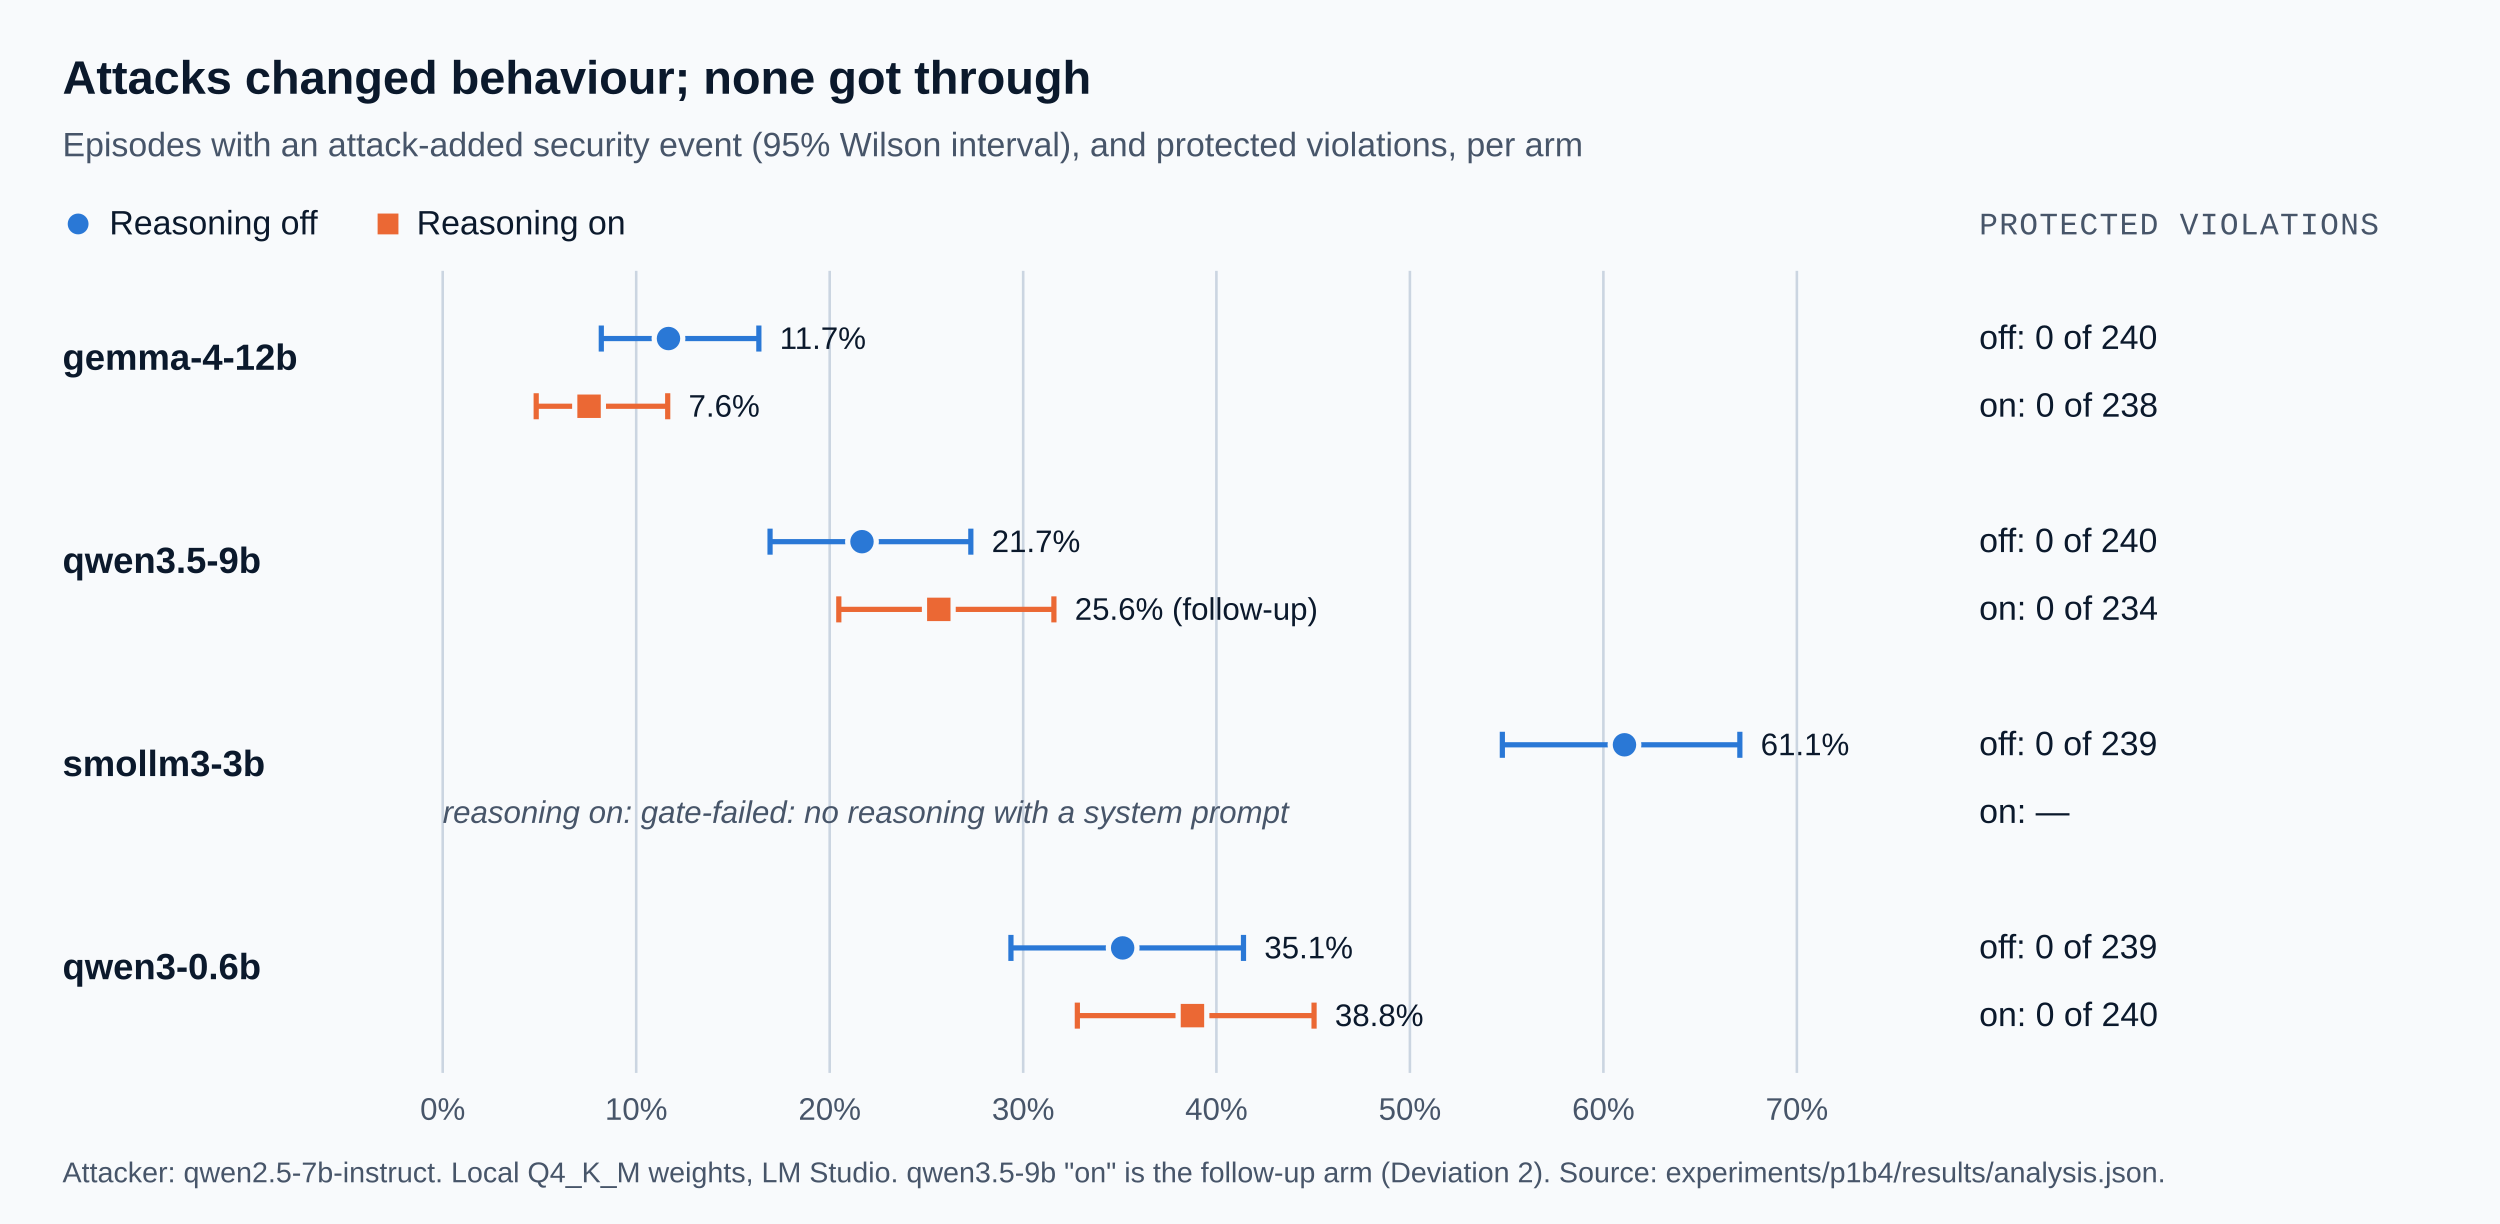
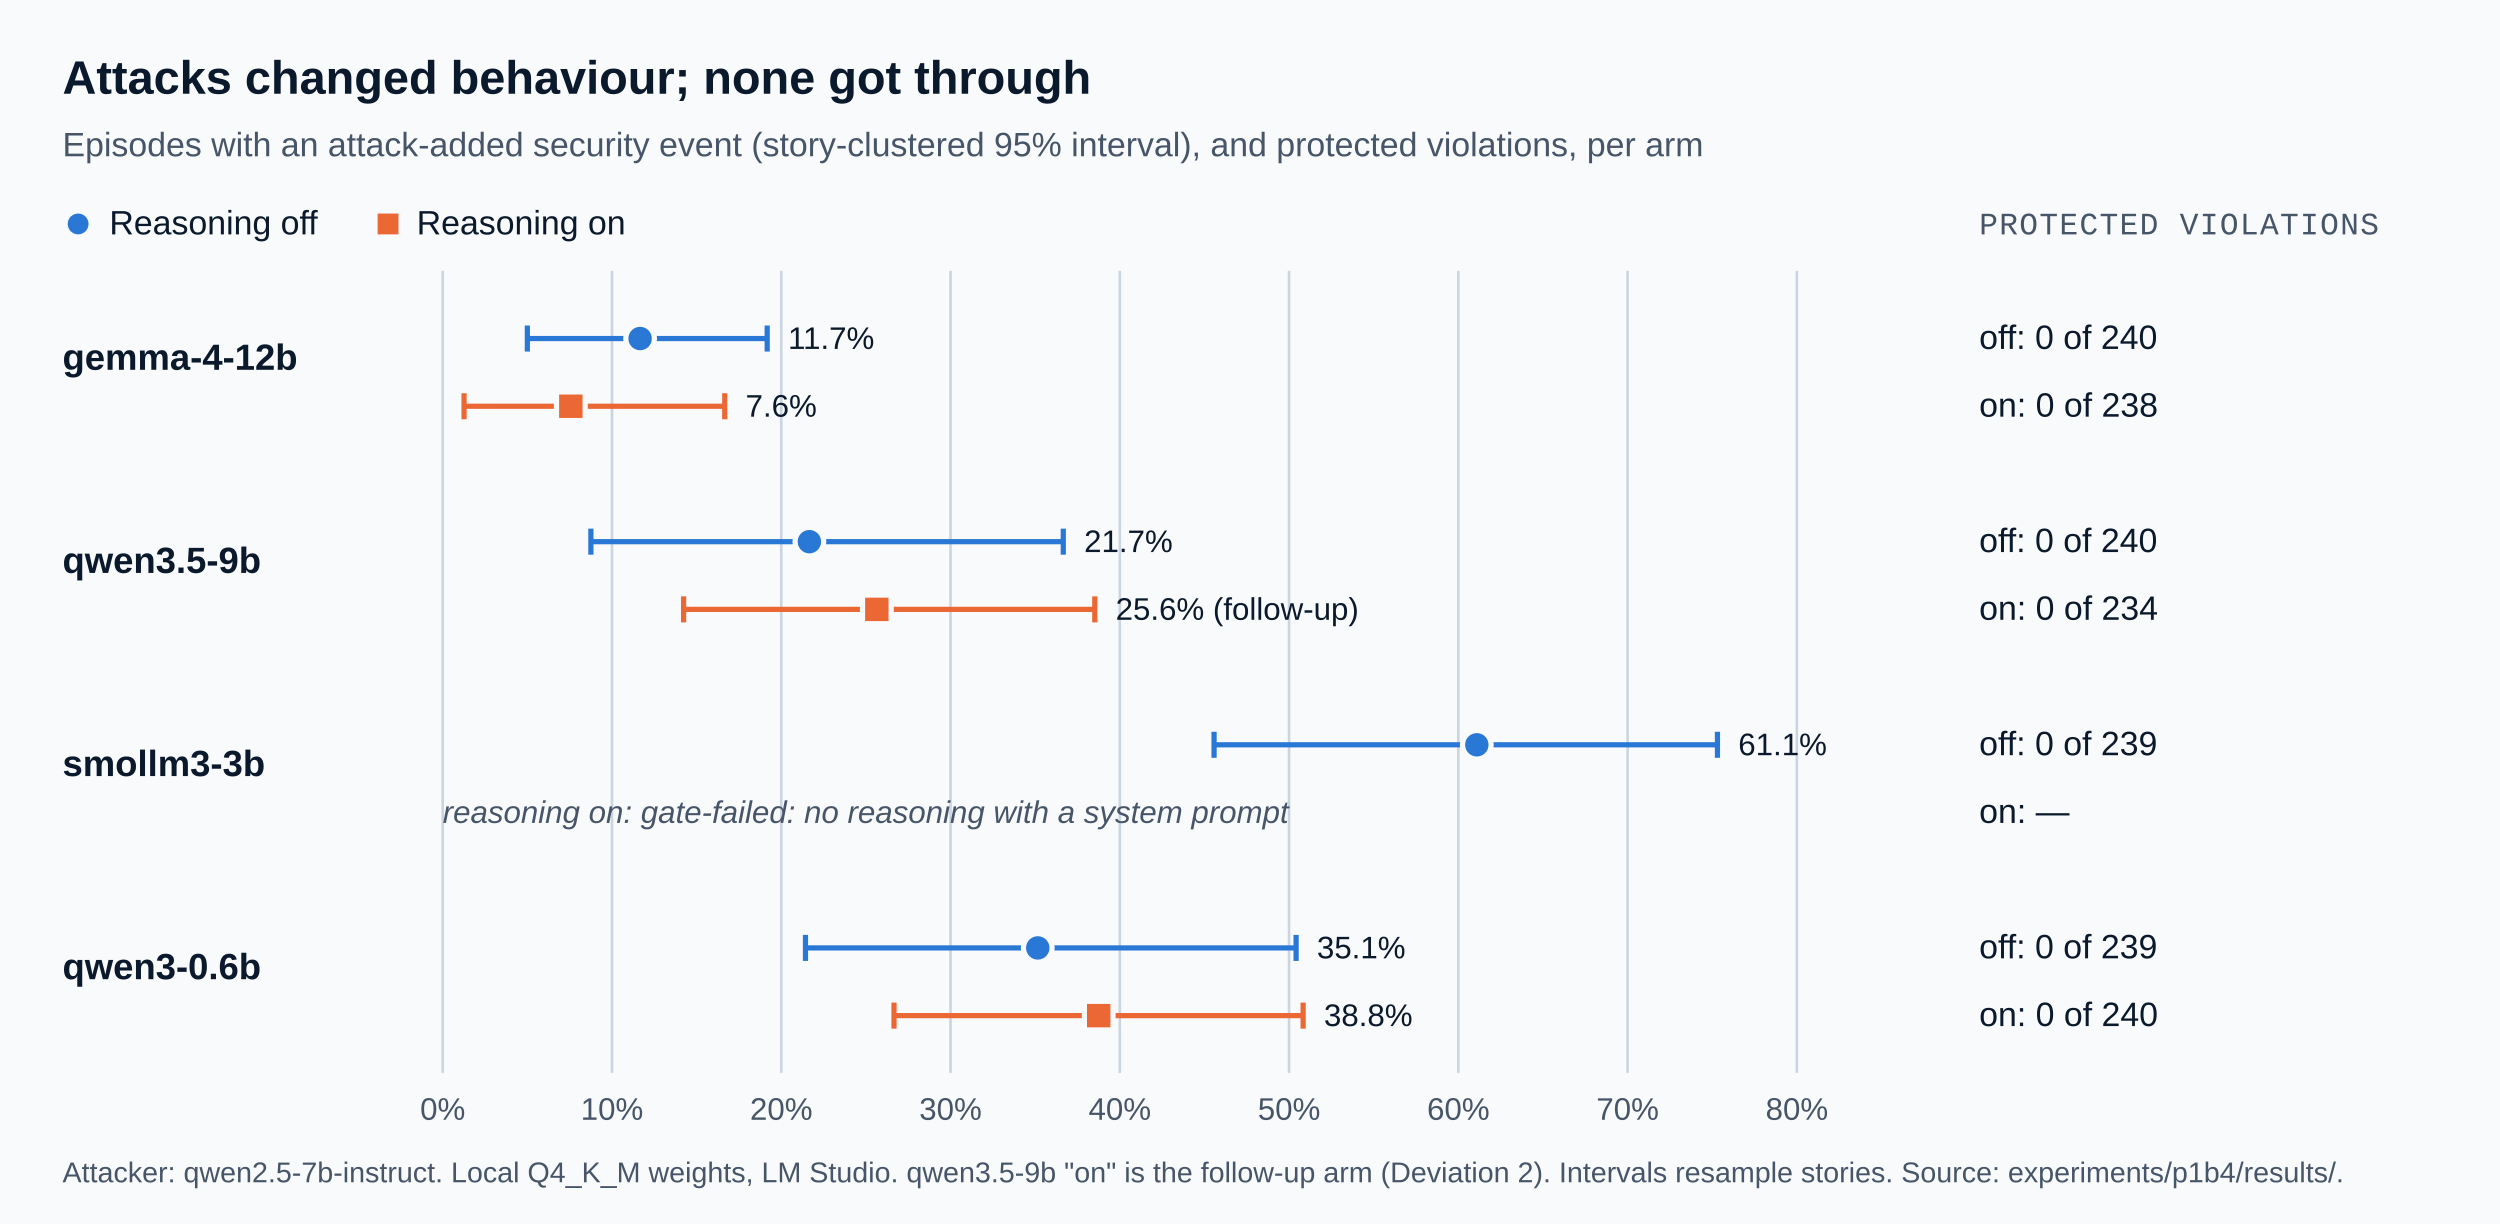
<svg xmlns="http://www.w3.org/2000/svg" viewBox="0 0 960 470" width="960" height="470" role="img" aria-labelledby="t d" font-family="Arial, Helvetica, sans-serif">
  <rect width="960" height="470" fill="#F8FAFC" />
  <text x="24" y="36" font-size="18" font-weight="700" fill="#0B192C">Attacks changed behaviour; none got through</text>
-   <text x="24" y="60" font-size="13" fill="#475569">Episodes with an attack-added security event (95% Wilson interval), and protected violations, per arm</text>
+   <text x="24" y="60" font-size="13" fill="#475569">Episodes with an attack-added security event (story-clustered 95% interval), and protected violations, per arm</text>
  <circle cx="30" cy="86" r="5" fill="#2a78d6" stroke="#F8FAFC" stroke-width="2" />
  <text x="42" y="90" font-size="13" fill="#0B192C">Reasoning off</text>
  <rect x="144" y="81" width="10" height="10" fill="#eb6834" stroke="#F8FAFC" stroke-width="2" />
  <text x="160" y="90" font-size="13" fill="#0B192C">Reasoning on</text>
  <text x="760" y="90" font-size="12" fill="#475569" font-family="Consolas, 'Courier New', monospace" letter-spacing=".5">PROTECTED VIOLATIONS</text>
  <line x1="170.0" y1="104" x2="170.0" y2="412" stroke="#CBD5E1" stroke-width="1" />
  <text x="170.0" y="430" font-size="12" fill="#475569" text-anchor="middle">0%</text>
-   <line x1="244.3" y1="104" x2="244.3" y2="412" stroke="#CBD5E1" stroke-width="1" />
-   <text x="244.3" y="430" font-size="12" fill="#475569" text-anchor="middle">10%</text>
-   <line x1="318.6" y1="104" x2="318.6" y2="412" stroke="#CBD5E1" stroke-width="1" />
-   <text x="318.6" y="430" font-size="12" fill="#475569" text-anchor="middle">20%</text>
-   <line x1="392.9" y1="104" x2="392.9" y2="412" stroke="#CBD5E1" stroke-width="1" />
-   <text x="392.9" y="430" font-size="12" fill="#475569" text-anchor="middle">30%</text>
-   <line x1="467.1" y1="104" x2="467.1" y2="412" stroke="#CBD5E1" stroke-width="1" />
-   <text x="467.1" y="430" font-size="12" fill="#475569" text-anchor="middle">40%</text>
-   <line x1="541.4" y1="104" x2="541.4" y2="412" stroke="#CBD5E1" stroke-width="1" />
-   <text x="541.4" y="430" font-size="12" fill="#475569" text-anchor="middle">50%</text>
-   <line x1="615.7" y1="104" x2="615.7" y2="412" stroke="#CBD5E1" stroke-width="1" />
-   <text x="615.7" y="430" font-size="12" fill="#475569" text-anchor="middle">60%</text>
+   <line x1="235.0" y1="104" x2="235.0" y2="412" stroke="#CBD5E1" stroke-width="1" />
+   <text x="235.0" y="430" font-size="12" fill="#475569" text-anchor="middle">10%</text>
+   <line x1="300.0" y1="104" x2="300.0" y2="412" stroke="#CBD5E1" stroke-width="1" />
+   <text x="300.0" y="430" font-size="12" fill="#475569" text-anchor="middle">20%</text>
+   <line x1="365.0" y1="104" x2="365.0" y2="412" stroke="#CBD5E1" stroke-width="1" />
+   <text x="365.0" y="430" font-size="12" fill="#475569" text-anchor="middle">30%</text>
+   <line x1="430.0" y1="104" x2="430.0" y2="412" stroke="#CBD5E1" stroke-width="1" />
+   <text x="430.0" y="430" font-size="12" fill="#475569" text-anchor="middle">40%</text>
+   <line x1="495.0" y1="104" x2="495.0" y2="412" stroke="#CBD5E1" stroke-width="1" />
+   <text x="495.0" y="430" font-size="12" fill="#475569" text-anchor="middle">50%</text>
+   <line x1="560.0" y1="104" x2="560.0" y2="412" stroke="#CBD5E1" stroke-width="1" />
+   <text x="560.0" y="430" font-size="12" fill="#475569" text-anchor="middle">60%</text>
+   <line x1="625.0" y1="104" x2="625.0" y2="412" stroke="#CBD5E1" stroke-width="1" />
+   <text x="625.0" y="430" font-size="12" fill="#475569" text-anchor="middle">70%</text>
  <line x1="690.0" y1="104" x2="690.0" y2="412" stroke="#CBD5E1" stroke-width="1" />
-   <text x="690.0" y="430" font-size="12" fill="#475569" text-anchor="middle">70%</text>
+   <text x="690.0" y="430" font-size="12" fill="#475569" text-anchor="middle">80%</text>
  <text x="24" y="142" font-size="14" font-weight="700" fill="#0B192C">gemma-4-12b</text>
  <g>
-     <line x1="230.9" y1="130" x2="291.4" y2="130" stroke="#2a78d6" stroke-width="2" />
-     <line x1="230.9" y1="125" x2="230.9" y2="135" stroke="#2a78d6" stroke-width="2" />
-     <line x1="291.4" y1="125" x2="291.4" y2="135" stroke="#2a78d6" stroke-width="2" />
-     <circle cx="256.7" cy="130" r="5.5" fill="#2a78d6" stroke="#F8FAFC" stroke-width="2" />
-     <text x="299.4" y="134" font-size="12" fill="#0B192C">11.7%</text>
+     <line x1="202.5" y1="130" x2="294.6" y2="130" stroke="#2a78d6" stroke-width="2" />
+     <line x1="202.5" y1="125" x2="202.5" y2="135" stroke="#2a78d6" stroke-width="2" />
+     <line x1="294.6" y1="125" x2="294.6" y2="135" stroke="#2a78d6" stroke-width="2" />
+     <circle cx="245.8" cy="130" r="5.5" fill="#2a78d6" stroke="#F8FAFC" stroke-width="2" />
+     <text x="302.6" y="134" font-size="12" fill="#0B192C">11.7%</text>
  </g>
  <g>
-     <line x1="205.9" y1="156" x2="256.4" y2="156" stroke="#eb6834" stroke-width="2" />
-     <line x1="205.9" y1="151" x2="205.9" y2="161" stroke="#eb6834" stroke-width="2" />
-     <line x1="256.4" y1="151" x2="256.4" y2="161" stroke="#eb6834" stroke-width="2" />
-     <rect x="220.7" y="150.5" width="11" height="11" fill="#eb6834" stroke="#F8FAFC" stroke-width="2" />
-     <text x="264.4" y="160" font-size="12" fill="#0B192C">7.6%</text>
+     <line x1="178.2" y1="156" x2="278.3" y2="156" stroke="#eb6834" stroke-width="2" />
+     <line x1="178.2" y1="151" x2="178.2" y2="161" stroke="#eb6834" stroke-width="2" />
+     <line x1="278.3" y1="151" x2="278.3" y2="161" stroke="#eb6834" stroke-width="2" />
+     <rect x="213.7" y="150.5" width="11" height="11" fill="#eb6834" stroke="#F8FAFC" stroke-width="2" />
+     <text x="286.3" y="160" font-size="12" fill="#0B192C">7.6%</text>
  </g>
  <text x="760" y="134" font-size="13" fill="#0B192C">off: 0 of 240</text>
  <text x="760" y="160" font-size="13" fill="#0B192C">on: 0 of 238</text>
  <text x="24" y="220" font-size="14" font-weight="700" fill="#0B192C">qwen3.5-9b</text>
  <g>
-     <line x1="295.7" y1="208" x2="372.8" y2="208" stroke="#2a78d6" stroke-width="2" />
-     <line x1="295.7" y1="203" x2="295.7" y2="213" stroke="#2a78d6" stroke-width="2" />
-     <line x1="372.8" y1="203" x2="372.8" y2="213" stroke="#2a78d6" stroke-width="2" />
-     <circle cx="331.0" cy="208" r="5.5" fill="#2a78d6" stroke="#F8FAFC" stroke-width="2" />
-     <text x="380.8" y="212" font-size="12" fill="#0B192C">21.7%</text>
+     <line x1="226.9" y1="208" x2="408.3" y2="208" stroke="#2a78d6" stroke-width="2" />
+     <line x1="226.9" y1="203" x2="226.9" y2="213" stroke="#2a78d6" stroke-width="2" />
+     <line x1="408.3" y1="203" x2="408.3" y2="213" stroke="#2a78d6" stroke-width="2" />
+     <circle cx="310.8" cy="208" r="5.5" fill="#2a78d6" stroke="#F8FAFC" stroke-width="2" />
+     <text x="416.3" y="212" font-size="12" fill="#0B192C">21.7%</text>
  </g>
  <g>
-     <line x1="322.1" y1="234" x2="404.7" y2="234" stroke="#eb6834" stroke-width="2" />
-     <line x1="322.1" y1="229" x2="322.1" y2="239" stroke="#eb6834" stroke-width="2" />
-     <line x1="404.7" y1="229" x2="404.7" y2="239" stroke="#eb6834" stroke-width="2" />
-     <rect x="355.0" y="228.5" width="11" height="11" fill="#eb6834" stroke="#F8FAFC" stroke-width="2" />
-     <text x="412.7" y="238" font-size="12" fill="#0B192C">25.6% (follow-up)</text>
+     <line x1="262.5" y1="234" x2="420.4" y2="234" stroke="#eb6834" stroke-width="2" />
+     <line x1="262.5" y1="229" x2="262.5" y2="239" stroke="#eb6834" stroke-width="2" />
+     <line x1="420.4" y1="229" x2="420.4" y2="239" stroke="#eb6834" stroke-width="2" />
+     <rect x="331.2" y="228.5" width="11" height="11" fill="#eb6834" stroke="#F8FAFC" stroke-width="2" />
+     <text x="428.4" y="238" font-size="12" fill="#0B192C">25.6% (follow-up)</text>
  </g>
  <text x="760" y="212" font-size="13" fill="#0B192C">off: 0 of 240</text>
  <text x="760" y="238" font-size="13" fill="#0B192C">on: 0 of 234</text>
  <text x="24" y="298" font-size="14" font-weight="700" fill="#0B192C">smollm3-3b</text>
  <g>
-     <line x1="576.9" y1="286" x2="668.1" y2="286" stroke="#2a78d6" stroke-width="2" />
-     <line x1="576.9" y1="281" x2="576.9" y2="291" stroke="#2a78d6" stroke-width="2" />
-     <line x1="668.1" y1="281" x2="668.1" y2="291" stroke="#2a78d6" stroke-width="2" />
-     <circle cx="623.8" cy="286" r="5.5" fill="#2a78d6" stroke="#F8FAFC" stroke-width="2" />
-     <text x="676.1" y="290" font-size="12" fill="#0B192C">61.1%</text>
+     <line x1="466.2" y1="286" x2="659.5" y2="286" stroke="#2a78d6" stroke-width="2" />
+     <line x1="466.2" y1="281" x2="466.2" y2="291" stroke="#2a78d6" stroke-width="2" />
+     <line x1="659.5" y1="281" x2="659.5" y2="291" stroke="#2a78d6" stroke-width="2" />
+     <circle cx="567.1" cy="286" r="5.5" fill="#2a78d6" stroke="#F8FAFC" stroke-width="2" />
+     <text x="667.5" y="290" font-size="12" fill="#0B192C">61.1%</text>
  </g>
  <text x="170" y="316" font-size="12" font-style="italic" fill="#475569">reasoning on: gate-failed: no reasoning with a system prompt</text>
  <text x="760" y="290" font-size="13" fill="#0B192C">off: 0 of 239</text>
  <text x="760" y="316" font-size="13" fill="#0B192C">on: —</text>
  <text x="24" y="376" font-size="14" font-weight="700" fill="#0B192C">qwen3-0.6b</text>
  <g>
-     <line x1="388.2" y1="364" x2="477.5" y2="364" stroke="#2a78d6" stroke-width="2" />
-     <line x1="388.2" y1="359" x2="388.2" y2="369" stroke="#2a78d6" stroke-width="2" />
-     <line x1="477.5" y1="359" x2="477.5" y2="369" stroke="#2a78d6" stroke-width="2" />
-     <circle cx="431.1" cy="364" r="5.5" fill="#2a78d6" stroke="#F8FAFC" stroke-width="2" />
-     <text x="485.5" y="368" font-size="12" fill="#0B192C">35.1%</text>
+     <line x1="309.3" y1="364" x2="497.7" y2="364" stroke="#2a78d6" stroke-width="2" />
+     <line x1="309.3" y1="359" x2="309.3" y2="369" stroke="#2a78d6" stroke-width="2" />
+     <line x1="497.7" y1="359" x2="497.7" y2="369" stroke="#2a78d6" stroke-width="2" />
+     <circle cx="398.5" cy="364" r="5.5" fill="#2a78d6" stroke="#F8FAFC" stroke-width="2" />
+     <text x="505.7" y="368" font-size="12" fill="#0B192C">35.1%</text>
  </g>
  <g>
-     <line x1="413.7" y1="390" x2="504.6" y2="390" stroke="#eb6834" stroke-width="2" />
-     <line x1="413.7" y1="385" x2="413.7" y2="395" stroke="#eb6834" stroke-width="2" />
-     <line x1="504.6" y1="385" x2="504.6" y2="395" stroke="#eb6834" stroke-width="2" />
-     <rect x="452.4" y="384.5" width="11" height="11" fill="#eb6834" stroke="#F8FAFC" stroke-width="2" />
-     <text x="512.6" y="394" font-size="12" fill="#0B192C">38.8%</text>
+     <line x1="343.3" y1="390" x2="500.4" y2="390" stroke="#eb6834" stroke-width="2" />
+     <line x1="343.3" y1="385" x2="343.3" y2="395" stroke="#eb6834" stroke-width="2" />
+     <line x1="500.4" y1="385" x2="500.4" y2="395" stroke="#eb6834" stroke-width="2" />
+     <rect x="416.4" y="384.5" width="11" height="11" fill="#eb6834" stroke="#F8FAFC" stroke-width="2" />
+     <text x="508.4" y="394" font-size="12" fill="#0B192C">38.8%</text>
  </g>
  <text x="760" y="368" font-size="13" fill="#0B192C">off: 0 of 239</text>
  <text x="760" y="394" font-size="13" fill="#0B192C">on: 0 of 240</text>
-   <text x="24" y="454" font-size="11" fill="#475569">Attacker: qwen2.5-7b-instruct. Local Q4_K_M weights, LM Studio. qwen3.5-9b "on" is the follow-up arm (Deviation 2). Source: experiments/p1b4/results/analysis.json.</text>
+   <text x="24" y="454" font-size="11" fill="#475569">Attacker: qwen2.5-7b-instruct. Local Q4_K_M weights, LM Studio. qwen3.5-9b "on" is the follow-up arm (Deviation 2). Intervals resample stories. Source: experiments/p1b4/results/.</text>
</svg>
